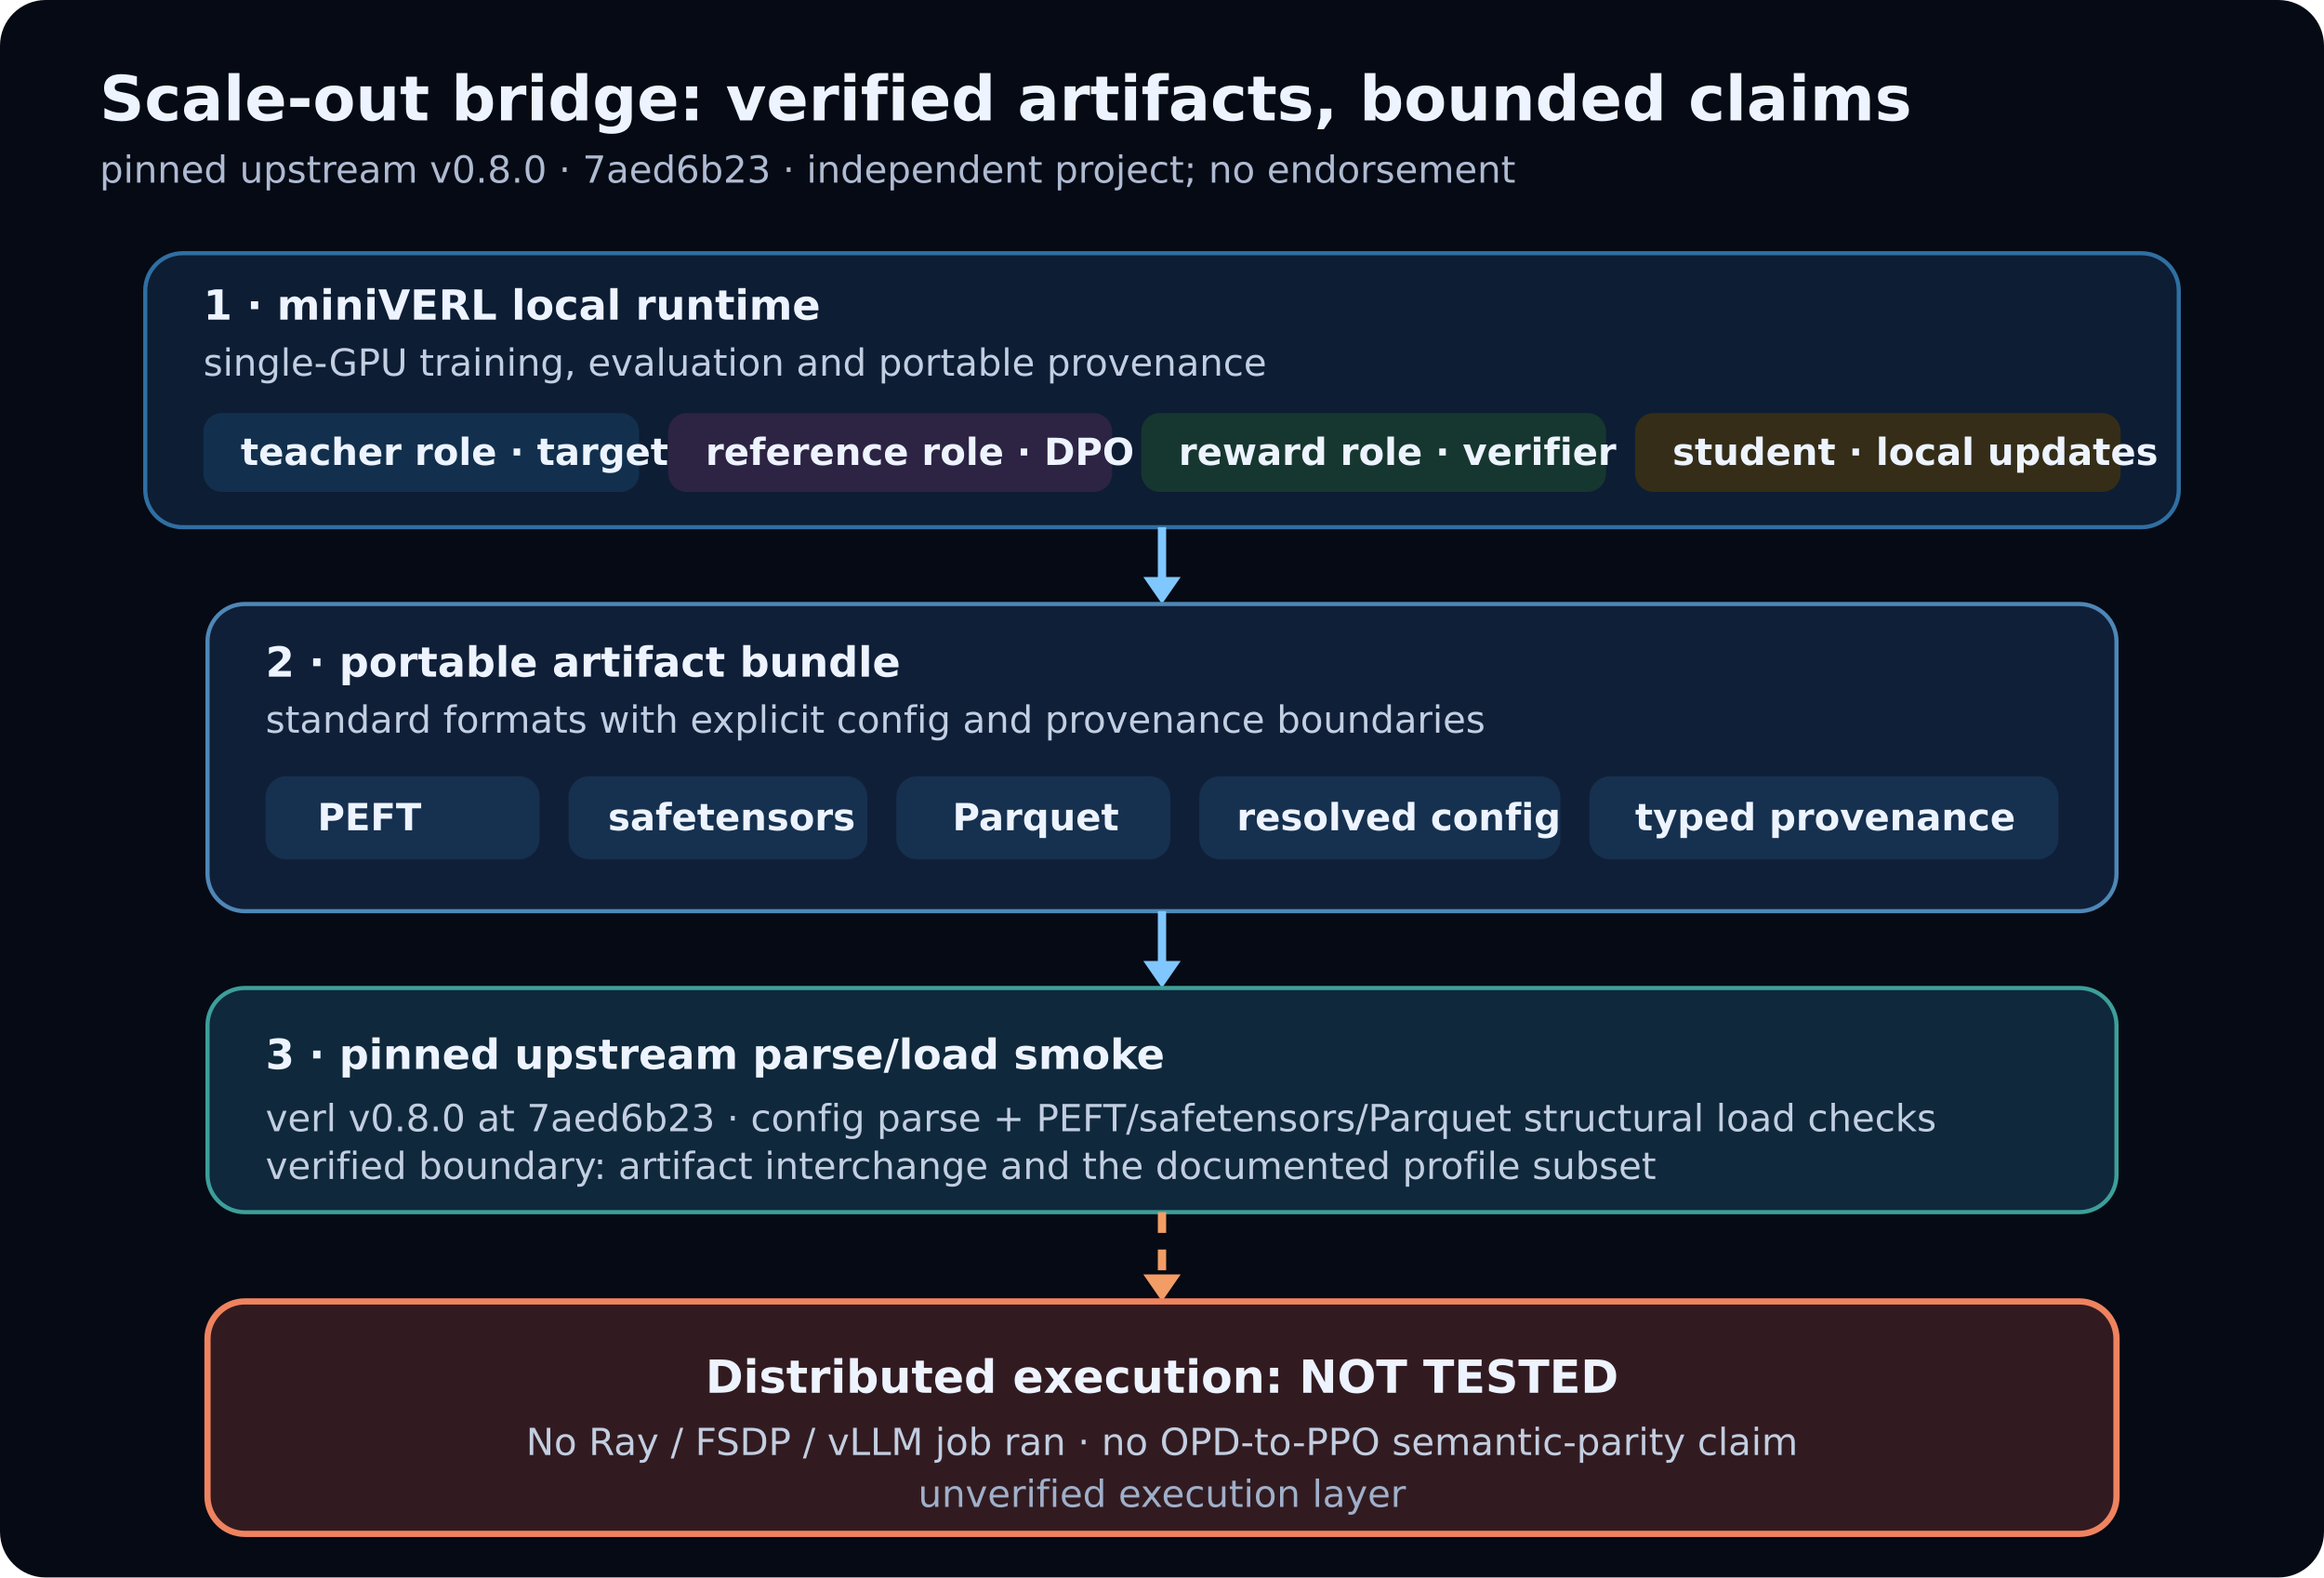
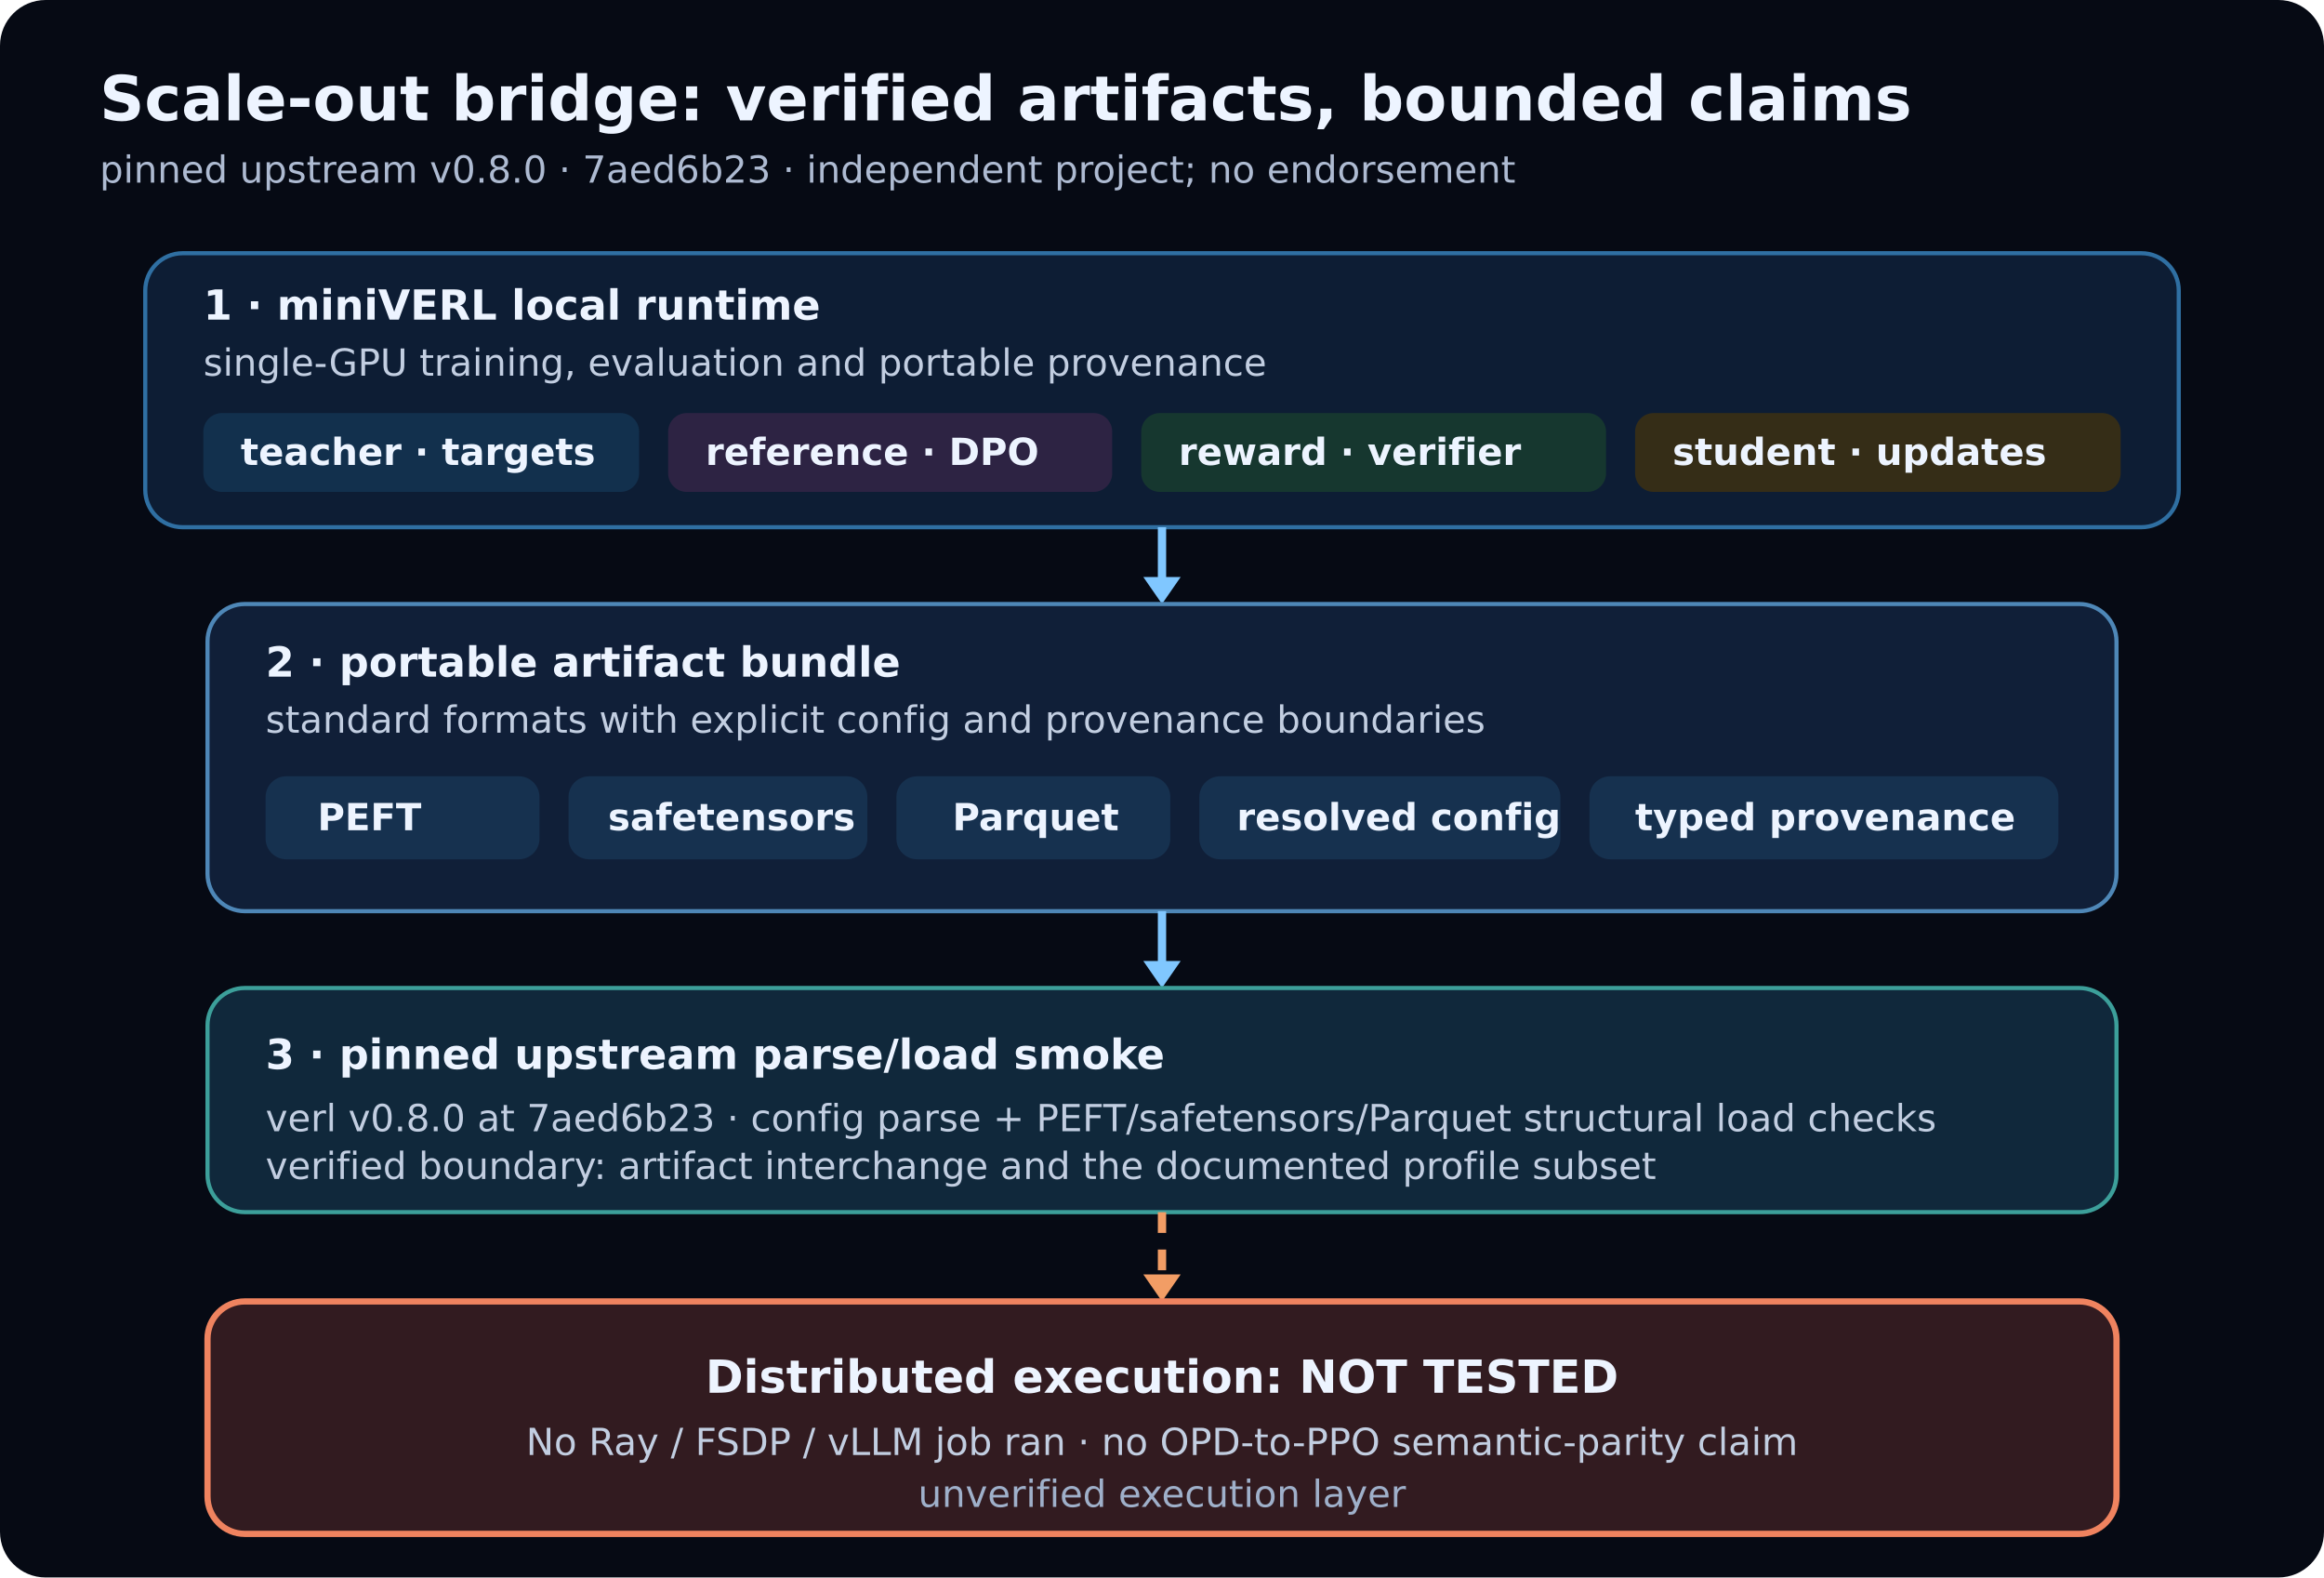
<svg xmlns="http://www.w3.org/2000/svg" width="1120" height="760" viewBox="0 0 1120 760" role="img" aria-labelledby="title desc">
  <rect width="1120" height="760" rx="22" fill="#060a14" />
  <style>text{font-family:'DejaVu Sans','Segoe UI',sans-serif;fill:#edf4ff}.title{font-size:30px;font-weight:760}.sub{font-size:17px;fill:#aebbd2}.layer{font-size:20px;font-weight:760}.body{font-size:16px;fill:#c2cee1}.role{font-size:15px;font-weight:700}.status{font-size:22px;font-weight:800}.foot{font-size:15px;fill:#9fb0ca}.sub,.body,.role,.foot{font-size:18px}</style>
  <text class="title" data-role="diagram-label" x="48" y="58">Scale-out bridge: verified artifacts, bounded claims</text>
  <text class="sub" data-role="diagram-label" x="48" y="88">pinned upstream v0.8.0 · 7aed6b23 · independent project; no endorsement</text>
  <rect x="70" y="122" width="980" height="132" rx="18" fill="#0d1d34" stroke="#2f6fa2" stroke-width="2" />
  <text class="layer" data-role="diagram-label" x="98" y="154">1 · miniVERL local runtime</text>
  <text class="body" data-role="diagram-label" x="98" y="181">single-GPU training, evaluation and portable provenance</text>
  <rect x="98" y="199" width="210" height="38" rx="9" fill="#12304d" />
-   <text class="role" data-role="diagram-label" x="116" y="224">teacher role · targets</text>
+   <text class="role" data-role="diagram-label" x="116" y="224">teacher · targets</text>
  <rect x="322" y="199" width="214" height="38" rx="9" fill="#2d2343" />
-   <text class="role" data-role="diagram-label" x="340" y="224">reference role · DPO</text>
+   <text class="role" data-role="diagram-label" x="340" y="224">reference · DPO</text>
  <rect x="550" y="199" width="224" height="38" rx="9" fill="#16372f" />
-   <text class="role" data-role="diagram-label" x="568" y="224">reward role · verifier</text>
+   <text class="role" data-role="diagram-label" x="568" y="224">reward · verifier</text>
  <rect x="788" y="199" width="234" height="38" rx="9" fill="#352d17" />
-   <text class="role" data-role="diagram-label" x="806" y="224">student · local updates</text>
+   <text class="role" data-role="diagram-label" x="806" y="224">student · updates</text>
  <line x1="560" y1="254" x2="560" y2="285" stroke="#80c7ff" stroke-width="4" />
  <polygon points="551,278 569,278 560,291" fill="#80c7ff" />
  <rect x="100" y="291" width="920" height="148" rx="18" fill="#101f38" stroke="#4e87b7" stroke-width="2" />
  <text class="layer" data-role="diagram-label" x="128" y="326">2 · portable artifact bundle</text>
  <text class="body" data-role="diagram-label" x="128" y="353">standard formats with explicit config and provenance boundaries</text>
  <rect x="128" y="374" width="132" height="40" rx="10" fill="#16314f" />
  <text class="role" data-role="diagram-label" x="153" y="400">PEFT</text>
  <rect x="274" y="374" width="144" height="40" rx="10" fill="#16314f" />
  <text class="role" data-role="diagram-label" x="293" y="400">safetensors</text>
  <rect x="432" y="374" width="132" height="40" rx="10" fill="#16314f" />
  <text class="role" data-role="diagram-label" x="459" y="400">Parquet</text>
  <rect x="578" y="374" width="174" height="40" rx="10" fill="#16314f" />
  <text class="role" data-role="diagram-label" x="596" y="400">resolved config</text>
  <rect x="766" y="374" width="226" height="40" rx="10" fill="#16314f" />
  <text class="role" data-role="diagram-label" x="788" y="400">typed provenance</text>
  <line x1="560" y1="439" x2="560" y2="470" stroke="#80c7ff" stroke-width="4" />
  <polygon points="551,463 569,463 560,476" fill="#80c7ff" />
  <rect x="100" y="476" width="920" height="108" rx="18" fill="#10283b" stroke="#3c9f9a" stroke-width="2" />
  <text class="layer" data-role="diagram-label" x="128" y="515">3 · pinned upstream parse/load smoke</text>
  <text class="body" data-role="diagram-label" x="128" y="545">verl v0.8.0 at 7aed6b23 · config parse + PEFT/safetensors/Parquet structural load checks</text>
  <text class="body" data-role="diagram-label" x="128" y="568">verified boundary: artifact interchange and the documented profile subset</text>
  <line x1="560" y1="584" x2="560" y2="621" stroke="#f29d65" stroke-width="4" stroke-dasharray="10 8" />
  <polygon points="551,614 569,614 560,627" fill="#f29d65" />
  <rect x="100" y="627" width="920" height="112" rx="18" fill="#321b20" stroke="#ef835f" stroke-width="3" />
  <text class="status" data-role="diagram-label" x="560" y="671" text-anchor="middle">Distributed execution: NOT TESTED</text>
  <text class="body" data-role="diagram-label" x="560" y="701" text-anchor="middle">No Ray / FSDP / vLLM job ran · no OPD-to-PPO semantic-parity claim</text>
  <text class="foot" data-role="diagram-label" x="560" y="726" text-anchor="middle">unverified execution layer</text>
</svg>
